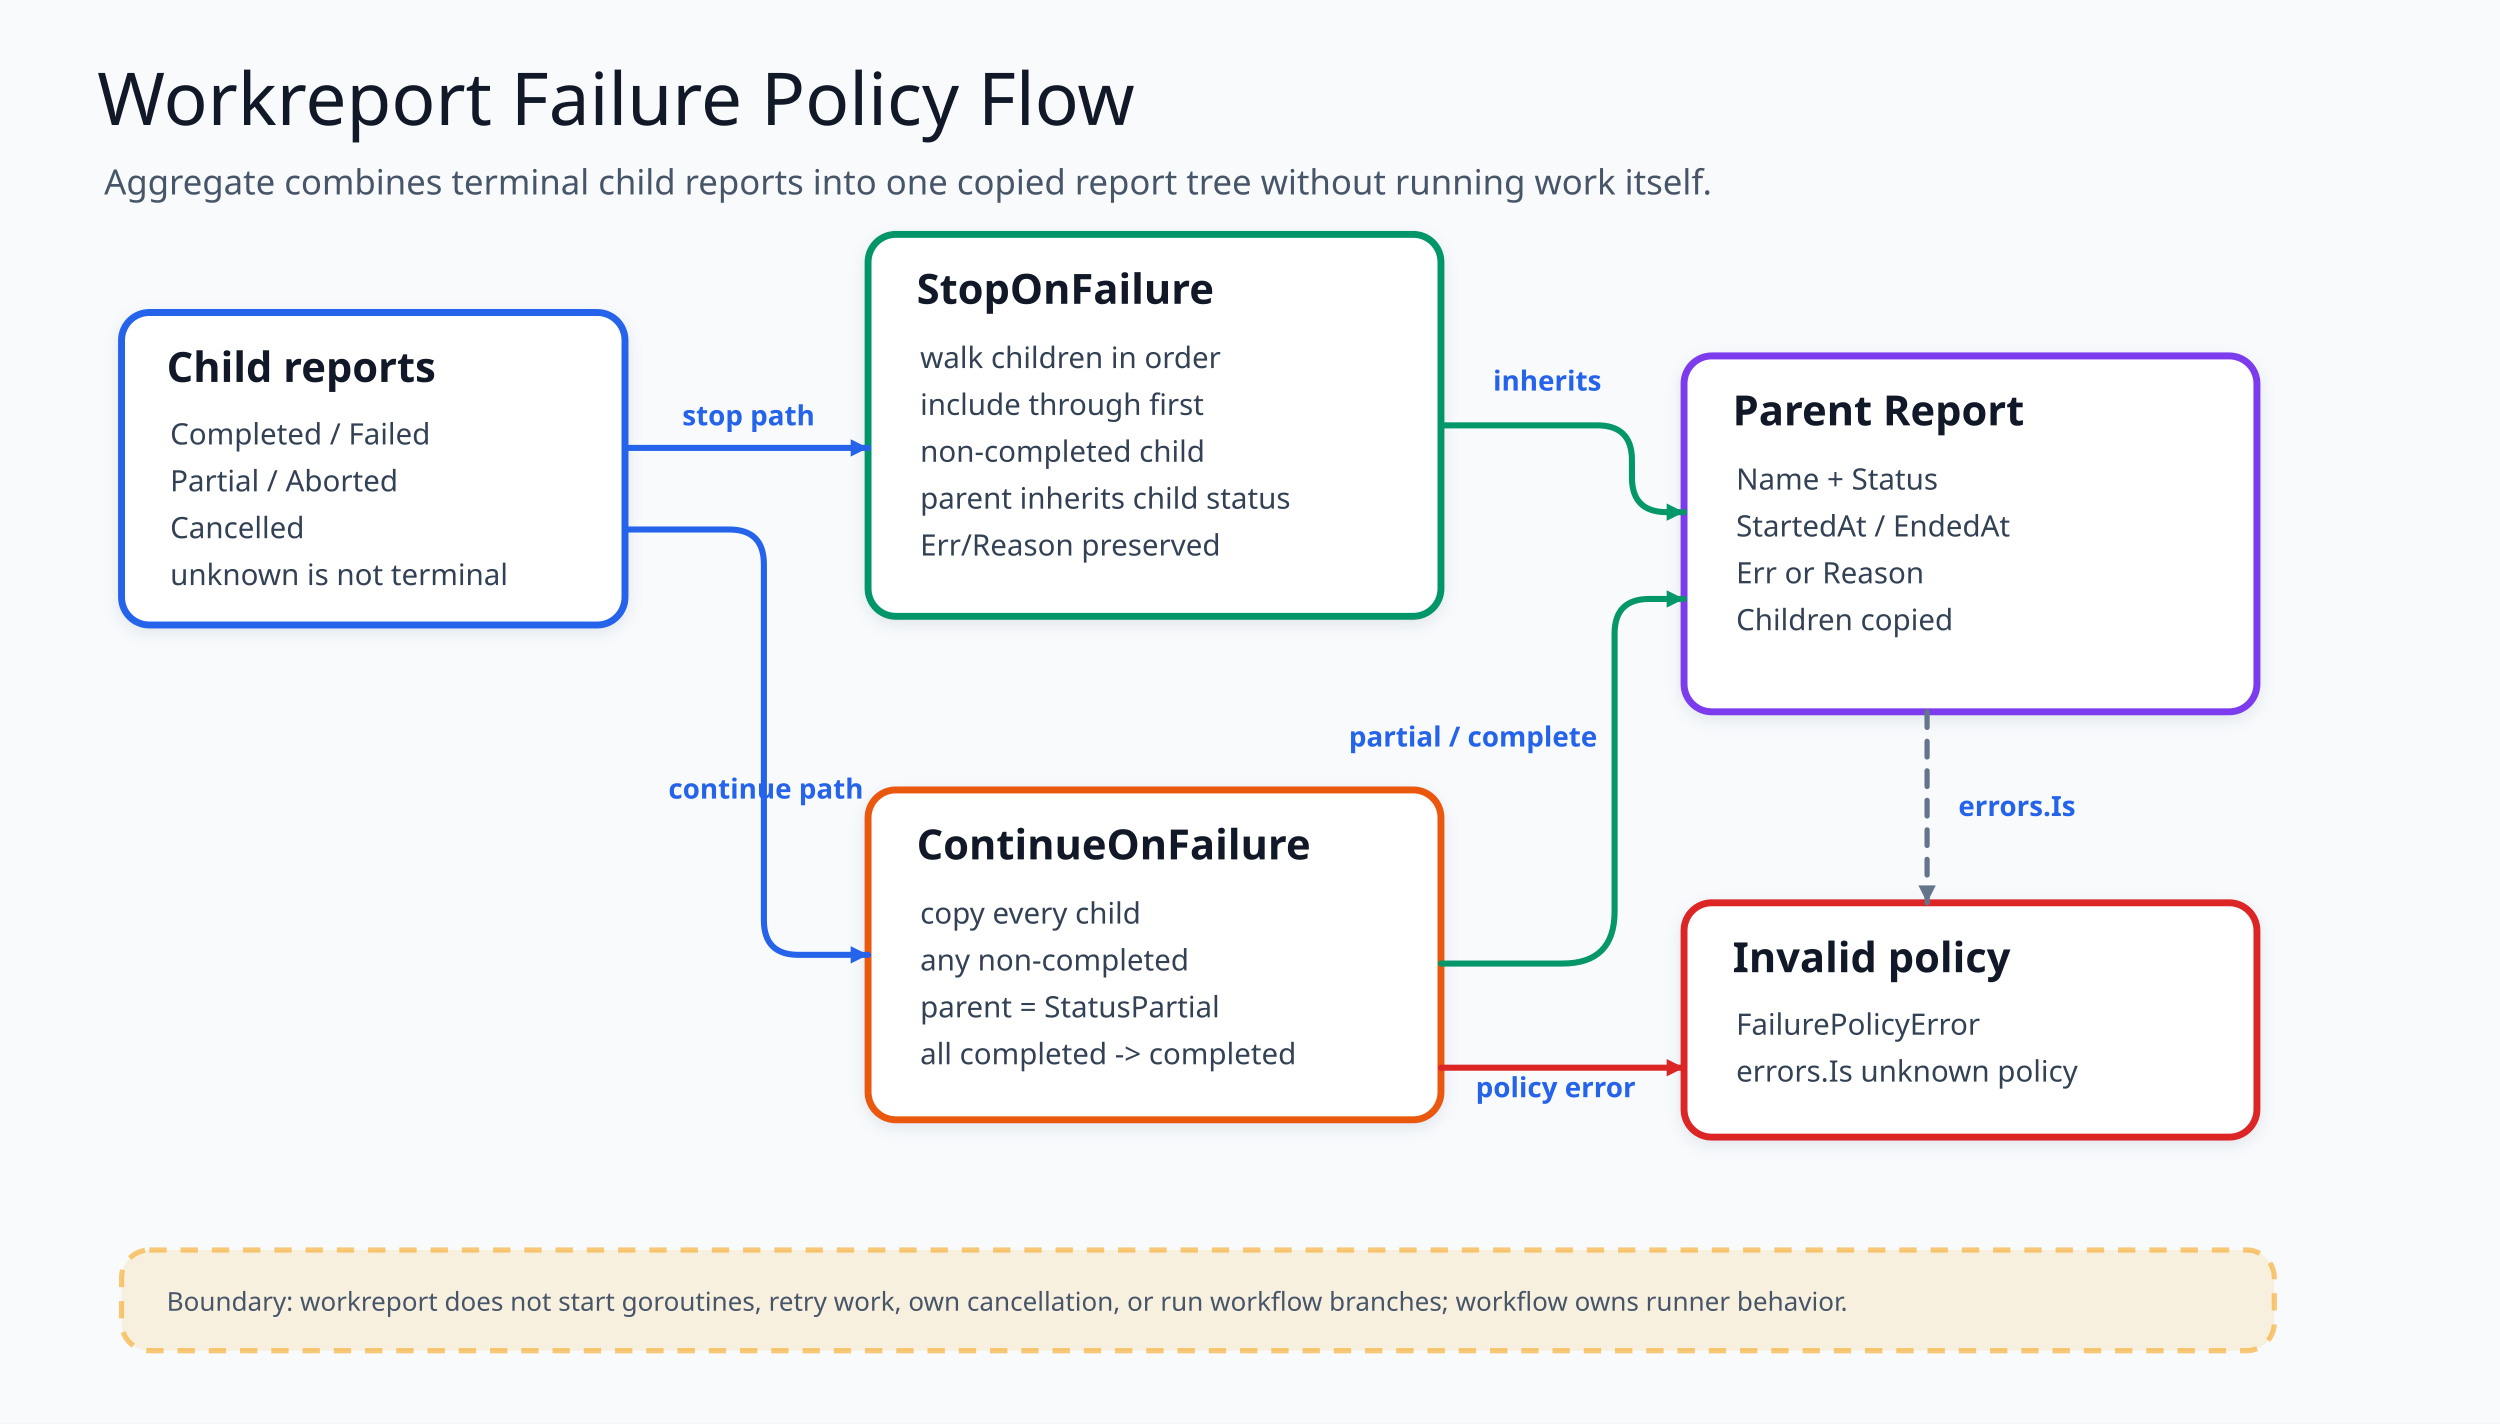
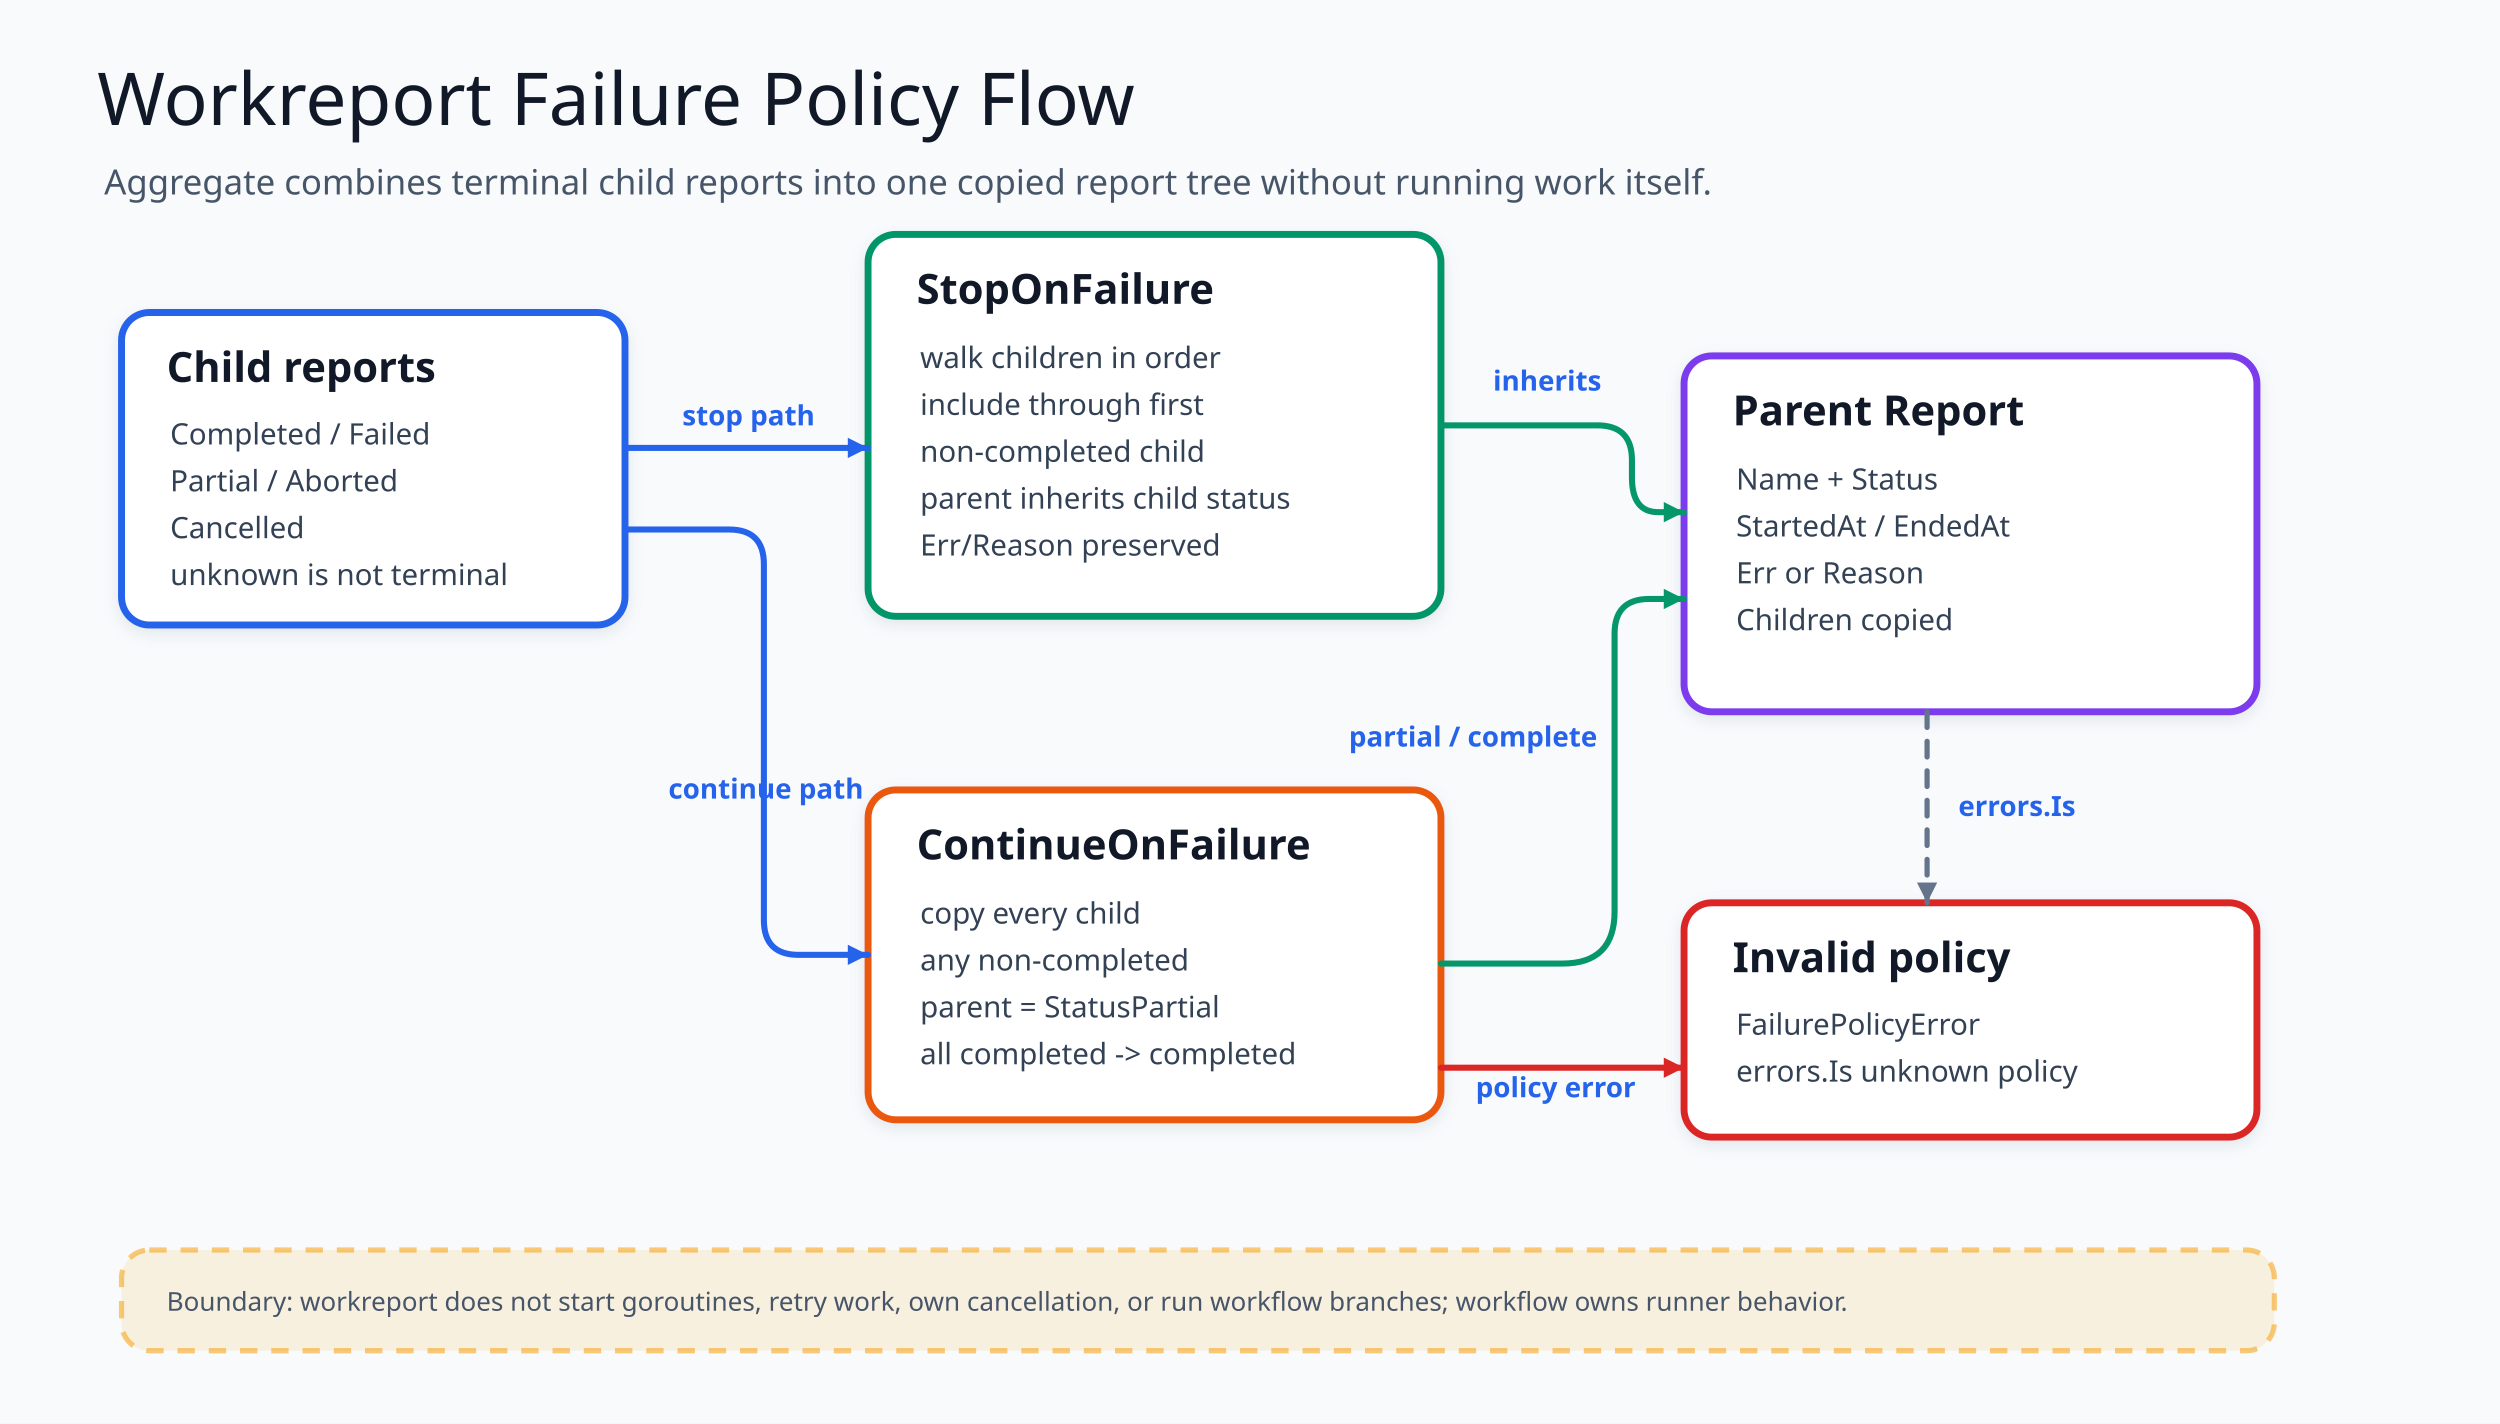
<svg xmlns="http://www.w3.org/2000/svg" width="1440" height="820" viewBox="0 0 1440 820">
  <defs>
-     <marker id="arrow" markerWidth="12" markerHeight="10" refX="10" refY="5" orient="auto" markerUnits="userSpaceOnUse">
-       <path d="M0,0 L10,5 L0,10 z" fill="#2563eb" />
+     <marker id="arrow" markerWidth="14" markerHeight="14" refX="10" refY="5" orient="auto" markerUnits="userSpaceOnUse" viewBox="0 0 12 10" data-role="primary" data-tip-direction="positive-x">
+       <path d="M0,0 L10,5 L0,10 z" fill="#2563eb" stroke-dasharray="none" />
    </marker>
-     <marker id="arrow-green" markerWidth="12" markerHeight="10" refX="10" refY="5" orient="auto" markerUnits="userSpaceOnUse">
-       <path d="M0,0 L10,5 L0,10 z" fill="#059669" />
+     <marker id="arrow-green" markerWidth="14" markerHeight="14" refX="10" refY="5" orient="auto" markerUnits="userSpaceOnUse" viewBox="0 0 12 10" data-role="primary" data-tip-direction="positive-x">
+       <path d="M0,0 L10,5 L0,10 z" fill="#059669" stroke-dasharray="none" />
    </marker>
-     <marker id="arrow-red" markerWidth="12" markerHeight="10" refX="10" refY="5" orient="auto" markerUnits="userSpaceOnUse">
-       <path d="M0,0 L10,5 L0,10 z" fill="#dc2626" />
+     <marker id="arrow-red" markerWidth="14" markerHeight="14" refX="10" refY="5" orient="auto" markerUnits="userSpaceOnUse" viewBox="0 0 12 10" data-role="primary" data-tip-direction="positive-x">
+       <path d="M0,0 L10,5 L0,10 z" fill="#dc2626" stroke-dasharray="none" />
    </marker>
-     <marker id="arrow-gray" markerWidth="12" markerHeight="10" refX="10" refY="5" orient="auto" markerUnits="userSpaceOnUse">
-       <path d="M0,0 L10,5 L0,10 z" fill="#64748b" />
+     <marker id="arrow-gray" markerWidth="14" markerHeight="14" refX="10" refY="5" orient="auto" markerUnits="userSpaceOnUse" viewBox="0 0 12 10" data-role="primary" data-tip-direction="positive-x">
+       <path d="M0,0 L10,5 L0,10 z" fill="#64748b" stroke-dasharray="none" />
    </marker>
    <filter id="shadow" x="-10%" y="-10%" width="120%" height="125%">
      <feDropShadow dx="0" dy="3" stdDeviation="4" flood-color="#94a3b8" flood-opacity=".22" />
    </filter>
  </defs>
  <style>
  @font-face{font-family:'Architects Daughter';src:local('Architects Daughter');}
  @font-face{font-family:'Comic Mono';src:local('Comic Mono');}
  .bg{fill:#f8fafc}.title{font:42px 'Architects Daughter';fill:#111827}.sub{font:20px 'Comic Mono';fill:#475569}.card-title{font:24px 'Comic Mono';font-weight:700;fill:#111827}.body{font:17px 'Comic Mono';fill:#334155}.small{font:15px 'Comic Mono';fill:#475569}.label{font:16px 'Comic Mono';fill:#2563eb;font-weight:700}.line{stroke:#2563eb;stroke-width:3.5;fill:none;marker-end:url(#arrow);stroke-linecap:round;stroke-linejoin:round}.line-green{stroke:#059669;stroke-width:3.5;fill:none;marker-end:url(#arrow-green);stroke-linecap:round;stroke-linejoin:round}.line-red{stroke:#dc2626;stroke-width:3.5;fill:none;marker-end:url(#arrow-red);stroke-linecap:round;stroke-linejoin:round}.dash{stroke:#64748b;stroke-width:3;stroke-dasharray:9 8;fill:none;marker-end:url(#arrow-gray);stroke-linecap:round;stroke-linejoin:round}.card{fill:#fff;stroke-width:4}.alt{fill:#f59e0b;fill-opacity:.12;stroke:#f59e0b;stroke-opacity:.55;stroke-dasharray:10 8;stroke-width:3}
</style>
  <rect class="bg" width="1440" height="820" />
  <text class="title" x="56" y="72">Workreport Failure Policy Flow</text>
  <text class="sub" x="60" y="112">Aggregate combines terminal child reports into one copied report tree without running work itself.</text>
  <rect class="card" x="70" y="180" width="290" height="180" rx="16" fill="#eff6ff" stroke="#2563eb" filter="url(#shadow)" />
  <text class="card-title" x="96" y="220">Child reports</text>
  <text class="body" x="98" y="256">Completed / Failed</text>
  <text class="body" x="98" y="283">Partial / Aborted</text>
  <text class="body" x="98" y="310">Cancelled</text>
  <text class="body" x="98" y="337">unknown is not terminal</text>
  <rect class="card" x="500" y="135" width="330" height="220" rx="16" fill="#ecfdf5" stroke="#059669" filter="url(#shadow)" />
  <text class="card-title" x="528" y="175">StopOnFailure</text>
  <text class="body" x="530" y="212">walk children in order</text>
  <text class="body" x="530" y="239">include through first</text>
  <text class="body" x="530" y="266">non-completed child</text>
  <text class="body" x="530" y="293">parent inherits child status</text>
  <text class="body" x="530" y="320">Err/Reason preserved</text>
  <rect class="card" x="500" y="455" width="330" height="190" rx="16" fill="#fff7ed" stroke="#ea580c" filter="url(#shadow)" />
  <text class="card-title" x="528" y="495">ContinueOnFailure</text>
  <text class="body" x="530" y="532">copy every child</text>
  <text class="body" x="530" y="559">any non-completed</text>
  <text class="body" x="530" y="586">parent = StatusPartial</text>
  <text class="body" x="530" y="613">all completed -&gt; completed</text>
  <rect class="card" x="970" y="205" width="330" height="205" rx="16" fill="#f5f3ff" stroke="#7c3aed" filter="url(#shadow)" />
  <text class="card-title" x="998" y="245">Parent Report</text>
  <text class="body" x="1000" y="282">Name + Status</text>
  <text class="body" x="1000" y="309">StartedAt / EndedAt</text>
  <text class="body" x="1000" y="336">Err or Reason</text>
  <text class="body" x="1000" y="363">Children copied</text>
  <rect class="card" x="970" y="520" width="330" height="135" rx="16" fill="#fef2f2" stroke="#dc2626" filter="url(#shadow)" />
  <text class="card-title" x="998" y="560">Invalid policy</text>
  <text class="body" x="1000" y="596">FailurePolicyError</text>
  <text class="body" x="1000" y="623">errors.Is unknown policy</text>
  <path class="line" d="M360 258H500" marker-end="url(#arrow)" />
  <text class="label" x="393" y="245">stop path</text>
  <path class="line" d="M360 305H420Q440 305 440 325V530Q440 550 460 550H500" marker-end="url(#arrow)" />
  <text class="label" x="385" y="460">continue path</text>
-   <path class="line-green" d="M830 245H920Q940 245 940 265V275Q940 295 960 295H970" marker-end="url(#arrow-green)" />
+   <path class="line-green" d="M830 245H920Q940 245 940 265V275Q940 295 955 295H970" marker-end="url(#arrow-green)" />
  <text class="label" x="860" y="225">inherits</text>
  <path class="line-green" d="M830 555H900Q930 555 930 525V365Q930 345 950 345H970" marker-end="url(#arrow-green)" />
  <text class="label" x="920" y="430" text-anchor="end">partial / complete</text>
  <path class="line-red" d="M830 615H970" marker-end="url(#arrow-red)" />
  <text class="label" x="850" y="632">policy error</text>
  <path class="dash" d="M1110 410V520" marker-end="url(#arrow-gray)" />
  <text class="label" x="1128" y="470">errors.Is</text>
  <rect class="alt" x="70" y="720" width="1240" height="58" rx="16" />
  <text class="small" x="96" y="755">Boundary: workreport does not start goroutines, retry work, own cancellation, or run workflow branches; workflow owns runner behavior.</text>
</svg>
